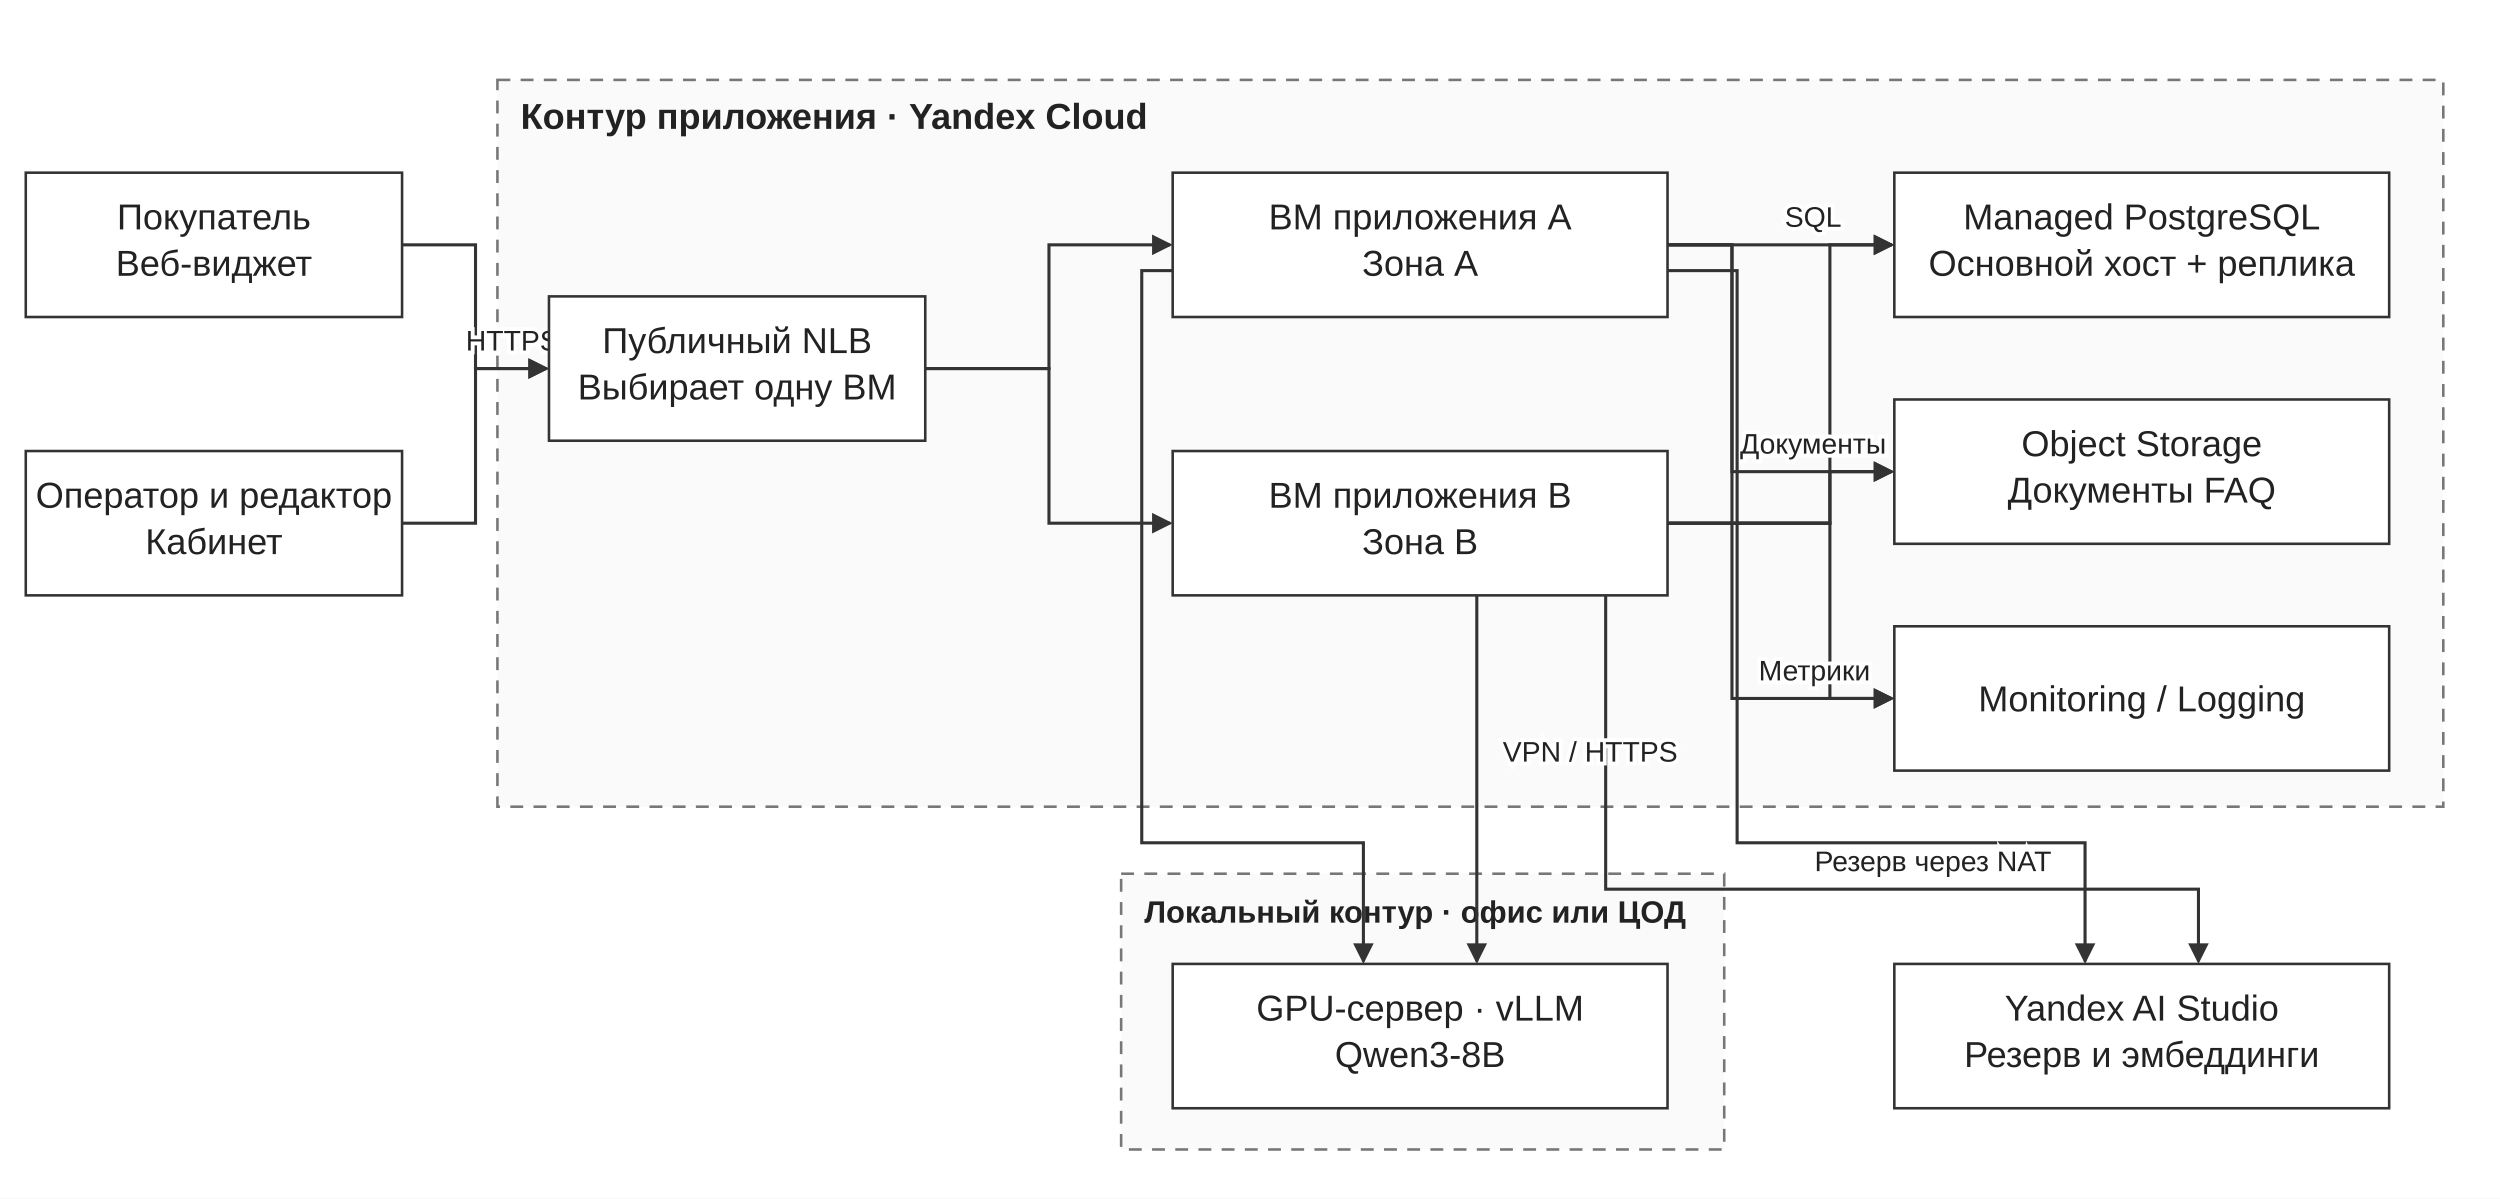
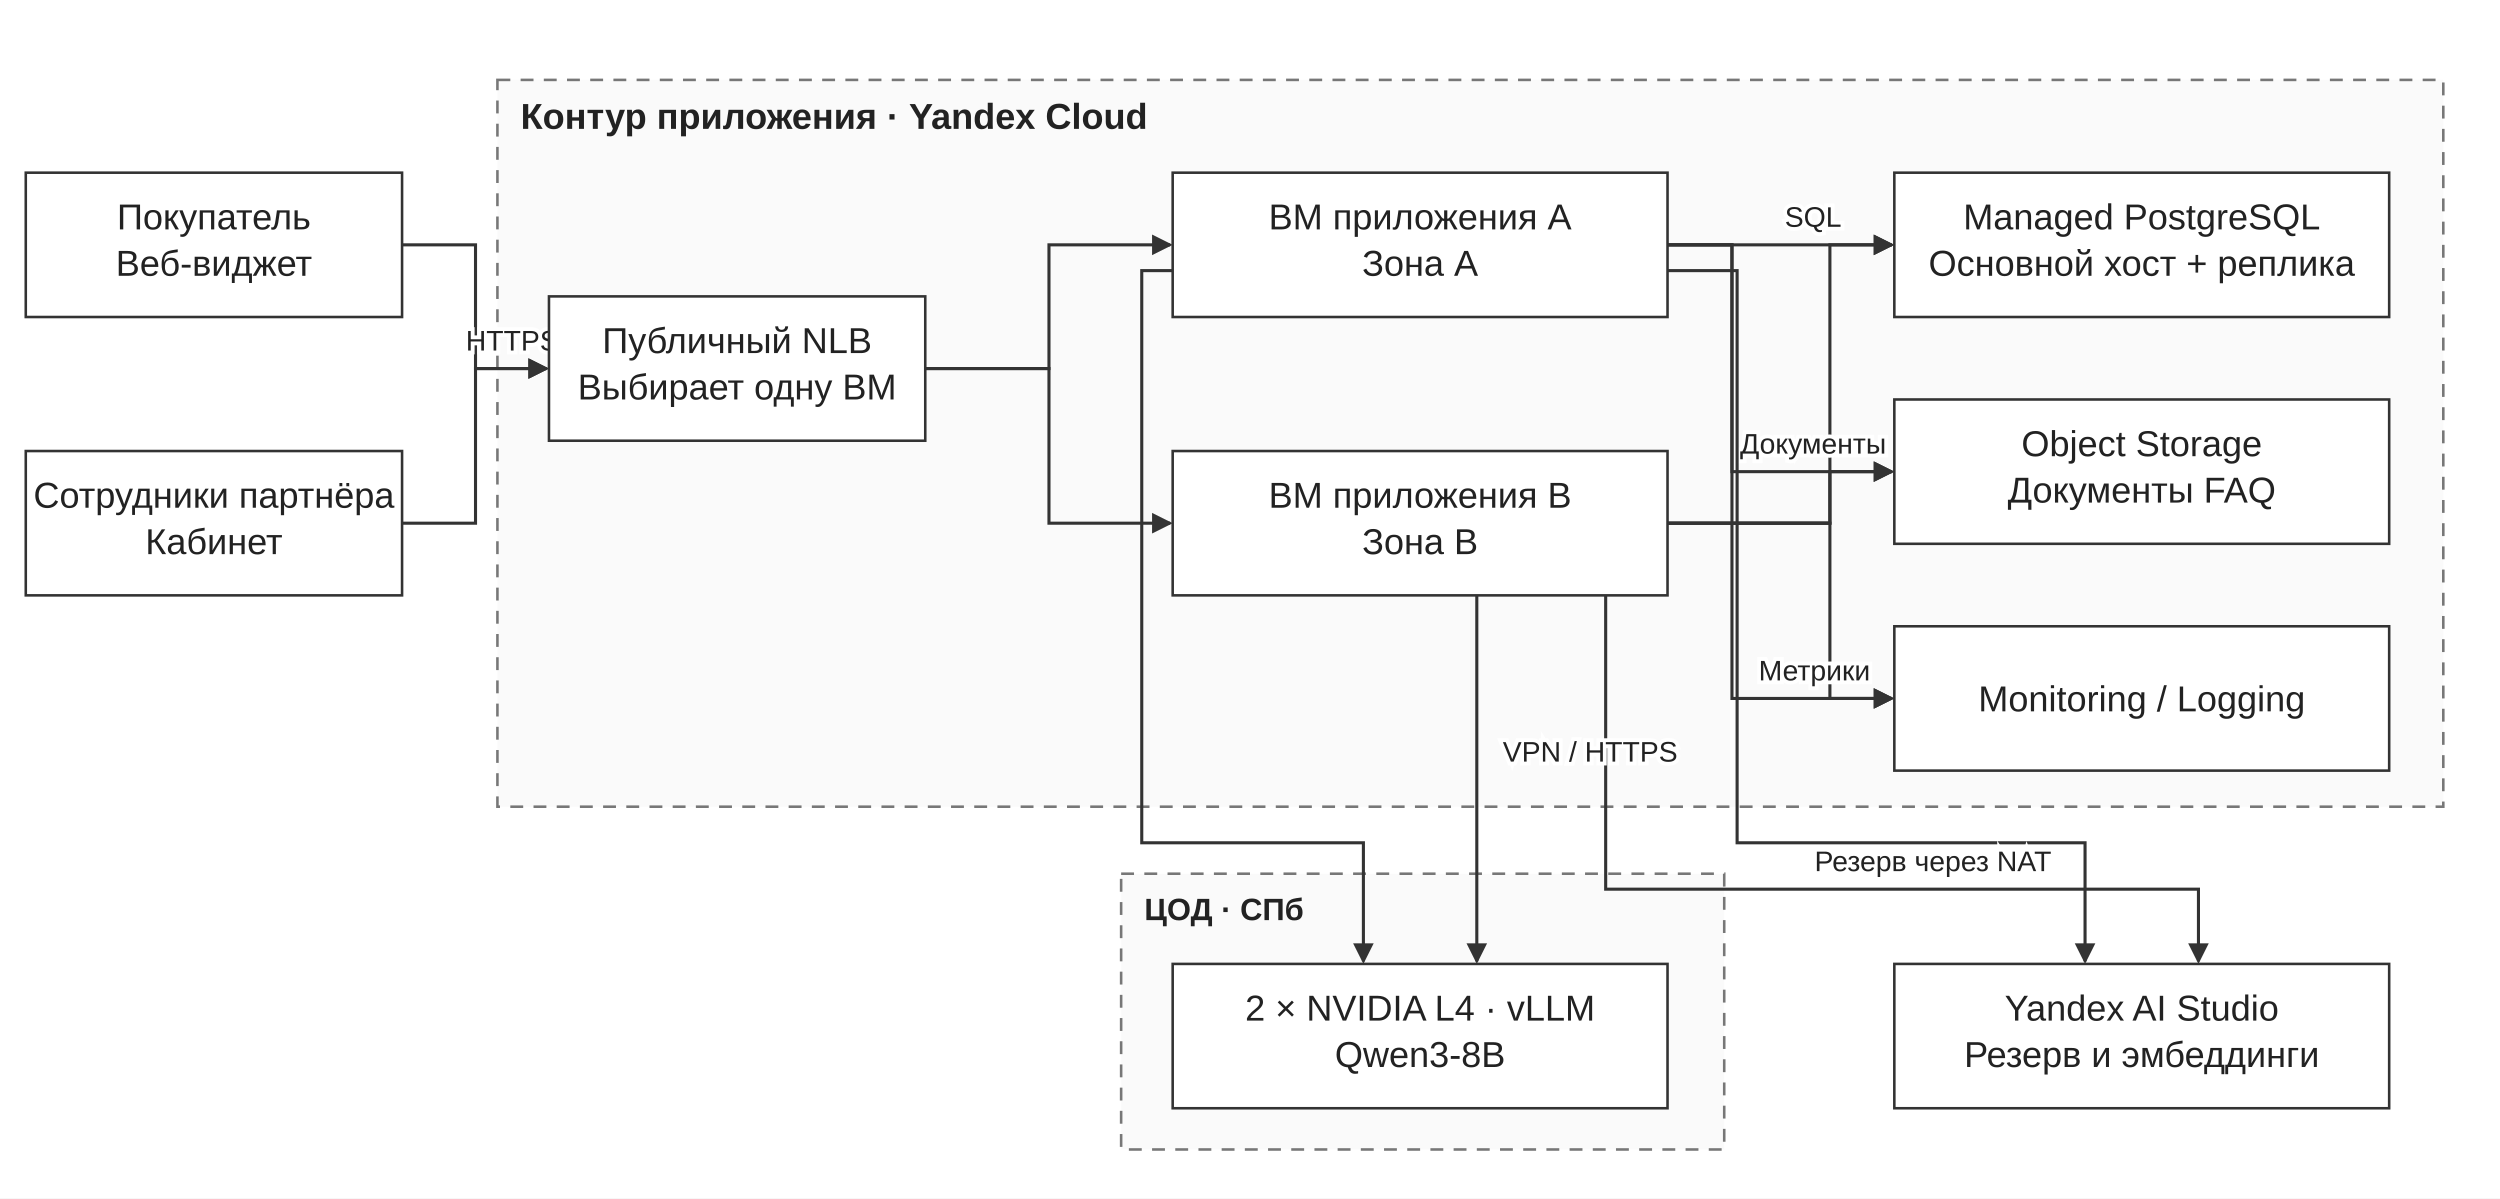
<svg xmlns="http://www.w3.org/2000/svg" width="970" height="465" viewBox="0 0 970 465" role="img" aria-labelledby="title">
  <defs>
    <marker id="arrow" markerWidth="8" markerHeight="8" refX="7" refY="4" orient="auto" markerUnits="userSpaceOnUse">
      <path d="M0 0 L8 4 L0 8 Z" fill="#333" />
    </marker>
  </defs>
  <rect x="0" y="0" width="970" height="465" fill="white" />
  <g font-family="Arial, sans-serif" font-size="14" fill="#222">
    <rect x="193" y="31" width="755" height="282" fill="#fafafa" stroke="#777" stroke-dasharray="5 4" />
    <text x="202" y="50" font-weight="bold">Контур приложения · Yandex Cloud</text>
    <rect x="435" y="339" width="234" height="107" fill="#fafafa" stroke="#777" stroke-dasharray="5 4" />
-     <text x="444" y="358" font-weight="bold" font-size="12">Локальный контур · офис или ЦОД</text>
+     <text x="444" y="357" font-weight="bold" font-size="12">ЦОД · СПб</text>
    <path d="M156 95 H184.5 V143 H212" fill="none" stroke="#333" stroke-width="1.2" marker-end="url(#arrow)" />
    <text x="198.75" y="136" font-size="11" text-anchor="middle" paint-order="stroke" stroke="white" stroke-width="3">HTTPS</text>
    <path d="M156 203 H184.5 V143 H212" fill="none" stroke="#333" stroke-width="1.2" marker-end="url(#arrow)" />
    <path d="M359 143 H407 V95 H454" fill="none" stroke="#333" stroke-width="1.2" marker-end="url(#arrow)" />
    <path d="M359 143 H407 V203 H454" fill="none" stroke="#333" stroke-width="1.2" marker-end="url(#arrow)" />
    <path d="M647 95 H672 V95 H734" fill="none" stroke="#333" stroke-width="1.2" marker-end="url(#arrow)" />
    <text x="703.5" y="88" font-size="11" text-anchor="middle" paint-order="stroke" stroke="white" stroke-width="3">SQL</text>
    <path d="M647 203 H710 V95 H734" fill="none" stroke="#333" stroke-width="1.2" marker-end="url(#arrow)" />
    <path d="M647 95 H672 V183 H734" fill="none" stroke="#333" stroke-width="1.2" marker-end="url(#arrow)" />
    <text x="703.5" y="176" font-size="11" text-anchor="middle" paint-order="stroke" stroke="white" stroke-width="3">Документы</text>
    <path d="M647 203 H710 V183 H734" fill="none" stroke="#333" stroke-width="1.2" marker-end="url(#arrow)" />
    <path d="M647 95 H672 V271 H734" fill="none" stroke="#333" stroke-width="1.2" marker-end="url(#arrow)" />
    <path d="M647 203 H710 V271 H734" fill="none" stroke="#333" stroke-width="1.2" marker-end="url(#arrow)" />
    <text x="704" y="264" font-size="11" text-anchor="middle" paint-order="stroke" stroke="white" stroke-width="3">Метрики</text>
    <path d="M647 105 H674 V327 H809 V373" fill="none" stroke="#333" stroke-width="1.2" marker-end="url(#arrow)" />
    <path d="M623 231 V345 H853 V373" fill="none" stroke="#333" stroke-width="1.2" marker-end="url(#arrow)" />
    <text x="750" y="338" font-size="11" text-anchor="middle" paint-order="stroke" stroke="white" stroke-width="3">Резерв через NAT</text>
    <path d="M455 105 H443 V327 H529 V373" fill="none" stroke="#333" stroke-width="1.2" marker-end="url(#arrow)" />
    <path d="M573 231 V302.5 H573 V373" fill="none" stroke="#333" stroke-width="1.2" marker-end="url(#arrow)" />
    <text x="617" y="295.5" font-size="11" text-anchor="middle" paint-order="stroke" stroke="white" stroke-width="3">VPN / HTTPS</text>
    <rect x="213" y="115" width="146" height="56" fill="white" stroke="#333" />
    <text x="286" y="137" text-anchor="middle">Публичный NLB</text>
    <text x="286" y="155" text-anchor="middle">Выбирает одну ВМ</text>
    <rect x="455" y="67" width="192" height="56" fill="white" stroke="#333" />
    <text x="551" y="89" text-anchor="middle">ВМ приложения A</text>
    <text x="551" y="107" text-anchor="middle">Зона A</text>
    <rect x="455" y="175" width="192" height="56" fill="white" stroke="#333" />
    <text x="551" y="197" text-anchor="middle">ВМ приложения B</text>
    <text x="551" y="215" text-anchor="middle">Зона B</text>
    <rect x="735" y="67" width="192" height="56" fill="white" stroke="#333" />
    <text x="831" y="89" text-anchor="middle">Managed PostgreSQL</text>
    <text x="831" y="107" text-anchor="middle">Основной хост + реплика</text>
    <rect x="735" y="155" width="192" height="56" fill="white" stroke="#333" />
    <text x="831" y="177" text-anchor="middle">Object Storage</text>
    <text x="831" y="195" text-anchor="middle">Документы FAQ</text>
    <rect x="735" y="243" width="192" height="56" fill="white" stroke="#333" />
    <text x="831" y="276" text-anchor="middle">Monitoring / Logging</text>
    <rect x="455" y="374" width="192" height="56" fill="white" stroke="#333" />
-     <text x="551" y="396" text-anchor="middle">GPU-сервер · vLLM</text>
+     <text x="551" y="396" text-anchor="middle">2 × NVIDIA L4 · vLLM</text>
    <text x="551" y="414" text-anchor="middle">Qwen3-8B</text>
    <rect x="10" y="67" width="146" height="56" fill="white" stroke="#333" />
    <text x="83" y="89" text-anchor="middle">Покупатель</text>
    <text x="83" y="107" text-anchor="middle">Веб-виджет</text>
    <rect x="10" y="175" width="146" height="56" fill="white" stroke="#333" />
-     <text x="83" y="197" text-anchor="middle">Оператор и редактор</text>
+     <text x="83" y="197" text-anchor="middle">Сотрудники партнёра</text>
    <text x="83" y="215" text-anchor="middle">Кабинет</text>
    <rect x="735" y="374" width="192" height="56" fill="white" stroke="#333" />
    <text x="831" y="396" text-anchor="middle">Yandex AI Studio</text>
    <text x="831" y="414" text-anchor="middle">Резерв и эмбеддинги</text>
  </g>
</svg>
